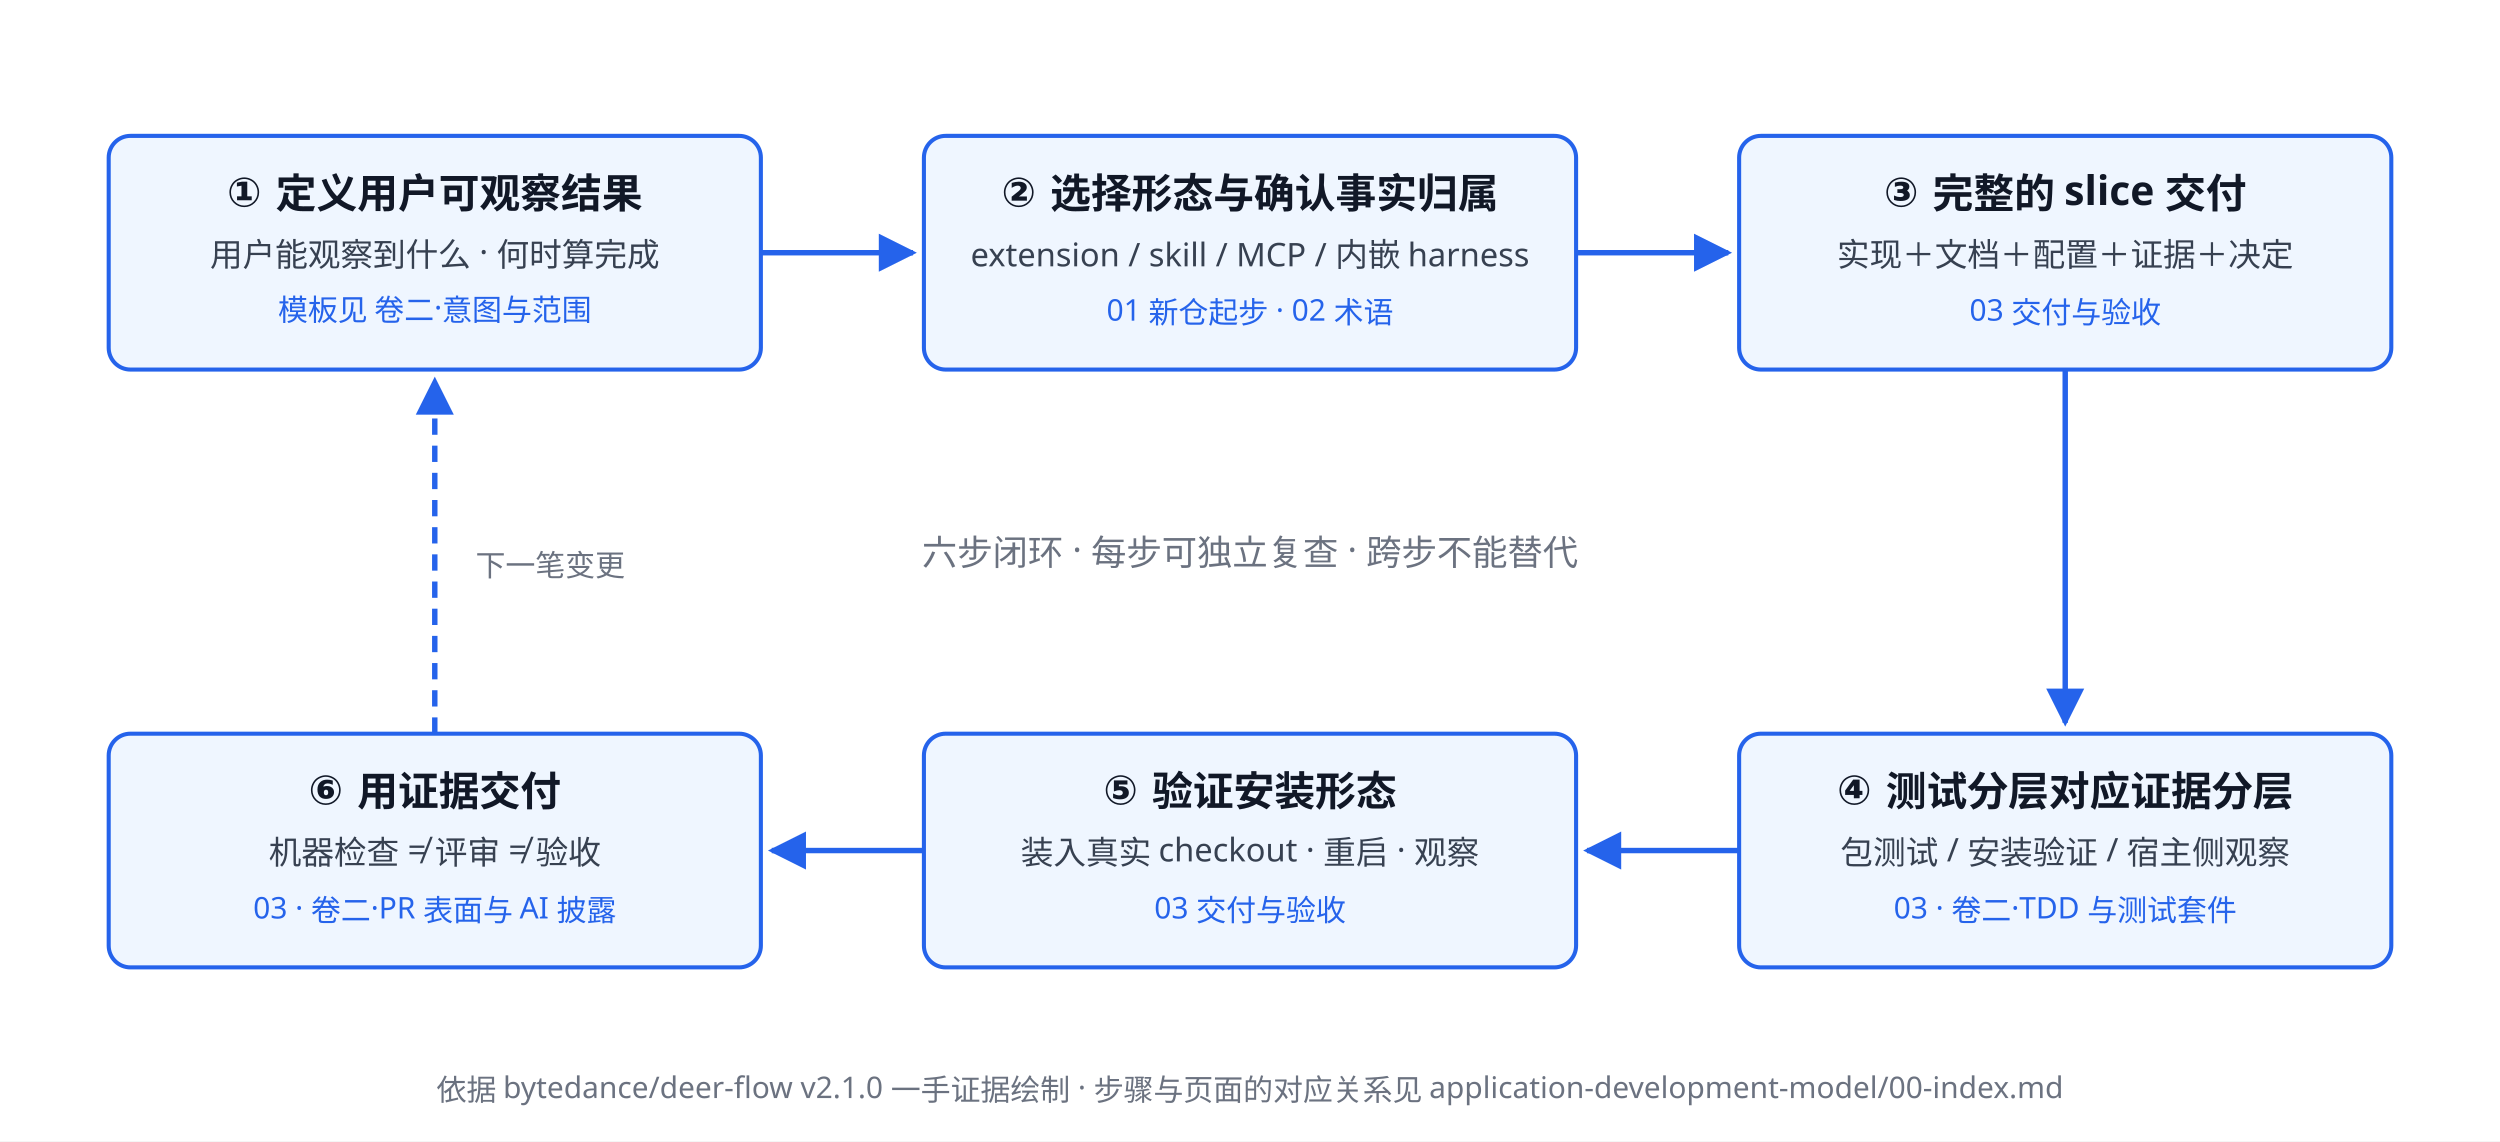
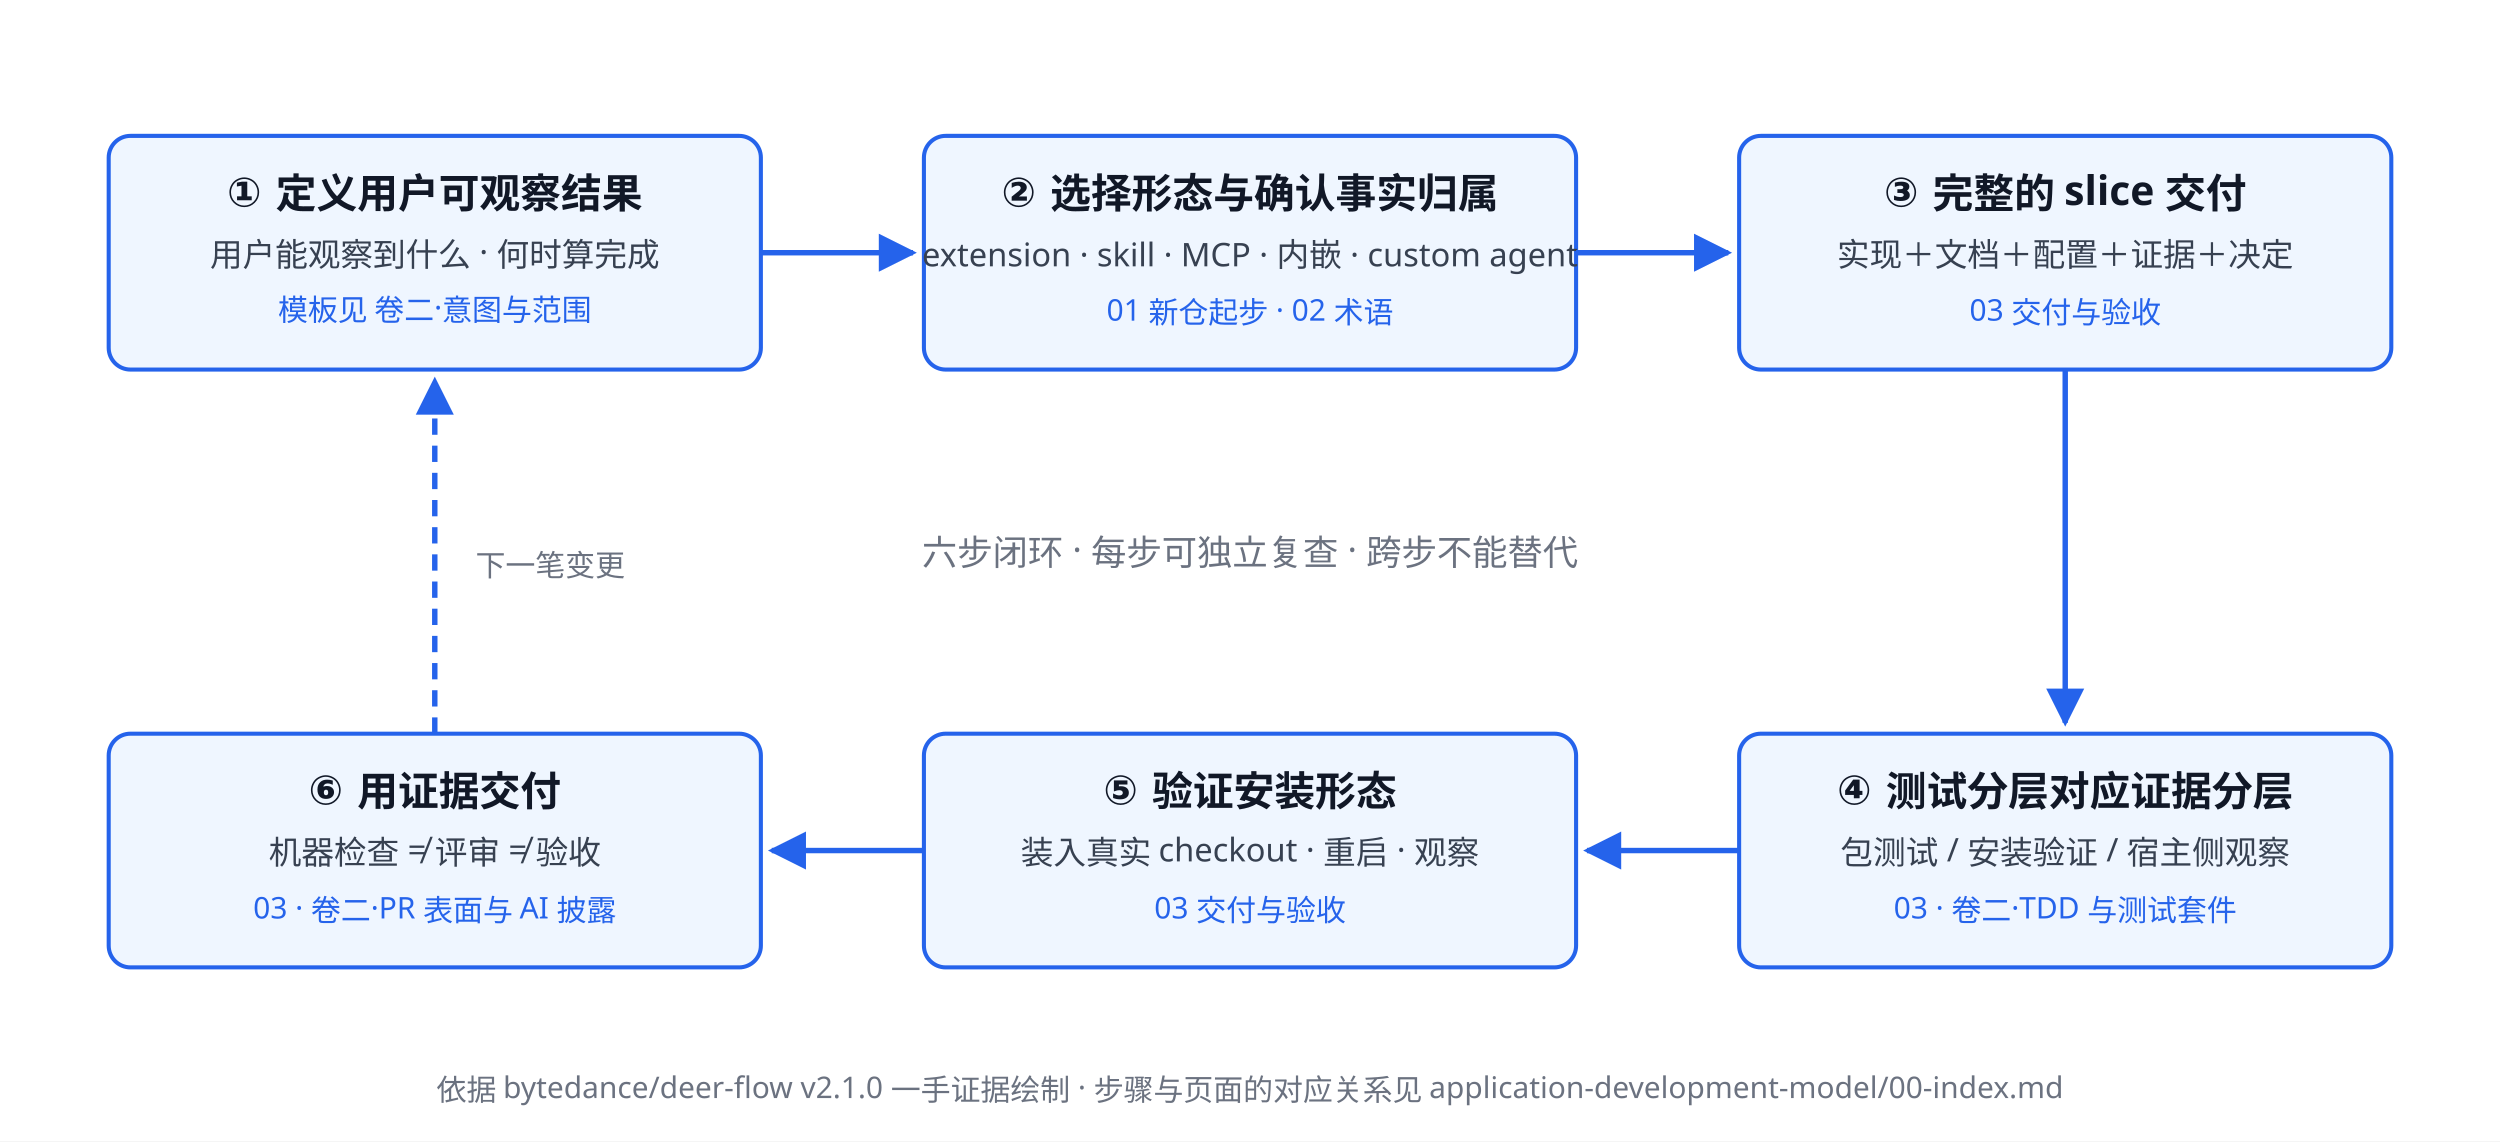
<svg xmlns="http://www.w3.org/2000/svg" width="920" height="420" viewBox="0 0 920 420" role="img" aria-labelledby="t d">
  <defs>
    <marker id="arr" viewBox="0 0 10 10" refX="9" refY="5" markerWidth="7" markerHeight="7" orient="auto-start-reverse">
      <path d="M 0 0 L 10 5 L 0 10 z" fill="#2563eb" />
    </marker>
  </defs>
  <rect width="920" height="420" fill="#ffffff" />
  <text x="460" y="208" text-anchor="middle" font-family="sans-serif" font-size="13" fill="#6b7280">六步闭环 · 每步可独立复查 · 跨步不能替代</text>
  <rect x="40" y="50" width="240" height="86" rx="8" fill="#eff6ff" stroke="#2563eb" stroke-width="1.5" />
  <text x="160" y="76" text-anchor="middle" font-family="sans-serif" font-size="15" font-weight="bold" fill="#111827">① 定义用户可观察结果</text>
  <text x="160" y="98" text-anchor="middle" font-family="sans-serif" font-size="12" fill="#374151">用户能观察到什么 · 何时算完成</text>
  <text x="160" y="118" text-anchor="middle" font-family="sans-serif" font-size="11" fill="#2563eb">模板见 卷二·意图与范围</text>
  <rect x="340" y="50" width="240" height="86" rx="8" fill="#eff6ff" stroke="#2563eb" stroke-width="1.5" />
  <text x="460" y="76" text-anchor="middle" font-family="sans-serif" font-size="15" font-weight="bold" fill="#111827">② 选择形态与确认事实归属</text>
-   <text x="460" y="98" text-anchor="middle" font-family="sans-serif" font-size="12" fill="#374151">extension / skill / MCP / 内嵌 harness</text>
+   <text x="460" y="98" text-anchor="middle" font-family="sans-serif" font-size="12" fill="#374151">extension · skill · MCP · 内嵌 · custom agent</text>
  <text x="460" y="118" text-anchor="middle" font-family="sans-serif" font-size="11" fill="#2563eb">01 新仓起步 · 02 术语</text>
  <rect x="640" y="50" width="240" height="86" rx="8" fill="#eff6ff" stroke="#2563eb" stroke-width="1.5" />
  <text x="760" y="76" text-anchor="middle" font-family="sans-serif" font-size="15" font-weight="bold" fill="#111827">③ 完整的 slice 交付</text>
  <text x="760" y="98" text-anchor="middle" font-family="sans-serif" font-size="12" fill="#374151">实现＋文档＋配置＋证据＋决定</text>
  <text x="760" y="118" text-anchor="middle" font-family="sans-serif" font-size="11" fill="#2563eb">03 交付与验收</text>
  <rect x="640" y="270" width="240" height="86" rx="8" fill="#eff6ff" stroke="#2563eb" stroke-width="1.5" />
  <text x="760" y="296" text-anchor="middle" font-family="sans-serif" font-size="15" font-weight="bold" fill="#111827">④ 测试分层对应证据分层</text>
  <text x="760" y="318" text-anchor="middle" font-family="sans-serif" font-size="12" fill="#374151">包测试 / 安装验证 / 宿主侧观察</text>
  <text x="760" y="338" text-anchor="middle" font-family="sans-serif" font-size="11" fill="#2563eb">03 · 卷二·TDD 与测试套件</text>
  <rect x="340" y="270" width="240" height="86" rx="8" fill="#eff6ff" stroke="#2563eb" stroke-width="1.5" />
  <text x="460" y="296" text-anchor="middle" font-family="sans-serif" font-size="15" font-weight="bold" fill="#111827">⑤ 验证安装形态</text>
  <text x="460" y="318" text-anchor="middle" font-family="sans-serif" font-size="12" fill="#374151">装入真实 checkout · 重启 · 观察</text>
  <text x="460" y="338" text-anchor="middle" font-family="sans-serif" font-size="11" fill="#2563eb">03 交付与验收</text>
  <rect x="40" y="270" width="240" height="86" rx="8" fill="#eff6ff" stroke="#2563eb" stroke-width="1.5" />
  <text x="160" y="296" text-anchor="middle" font-family="sans-serif" font-size="15" font-weight="bold" fill="#111827">⑥ 用证据交付</text>
  <text x="160" y="318" text-anchor="middle" font-family="sans-serif" font-size="12" fill="#374151">机器检查 ≠ 评审 ≠ 验收</text>
  <text x="160" y="338" text-anchor="middle" font-family="sans-serif" font-size="11" fill="#2563eb">03 · 卷二·PR 表面与 AI 披露</text>
  <line x1="280" y1="93" x2="336" y2="93" stroke="#2563eb" stroke-width="2" marker-end="url(#arr)" />
  <line x1="580" y1="93" x2="636" y2="93" stroke="#2563eb" stroke-width="2" marker-end="url(#arr)" />
  <line x1="760" y1="136" x2="760" y2="266" stroke="#2563eb" stroke-width="2" marker-end="url(#arr)" />
  <line x1="640" y1="313" x2="584" y2="313" stroke="#2563eb" stroke-width="2" marker-end="url(#arr)" />
  <line x1="340" y1="313" x2="284" y2="313" stroke="#2563eb" stroke-width="2" marker-end="url(#arr)" />
  <line x1="160" y1="270" x2="160" y2="140" stroke="#2563eb" stroke-width="2" stroke-dasharray="6 4" marker-end="url(#arr)" />
  <text x="175" y="212" font-family="sans-serif" font-size="11" fill="#6b7280">下一笔变更</text>
  <text x="460" y="405" text-anchor="middle" font-family="sans-serif" font-size="11" fill="#6b7280">依据 bytedance/deer-flow v2.1.0 一手证据绘制 · 步骤与页面的对应关系见 application-development-model/00-index.md</text>
</svg>
